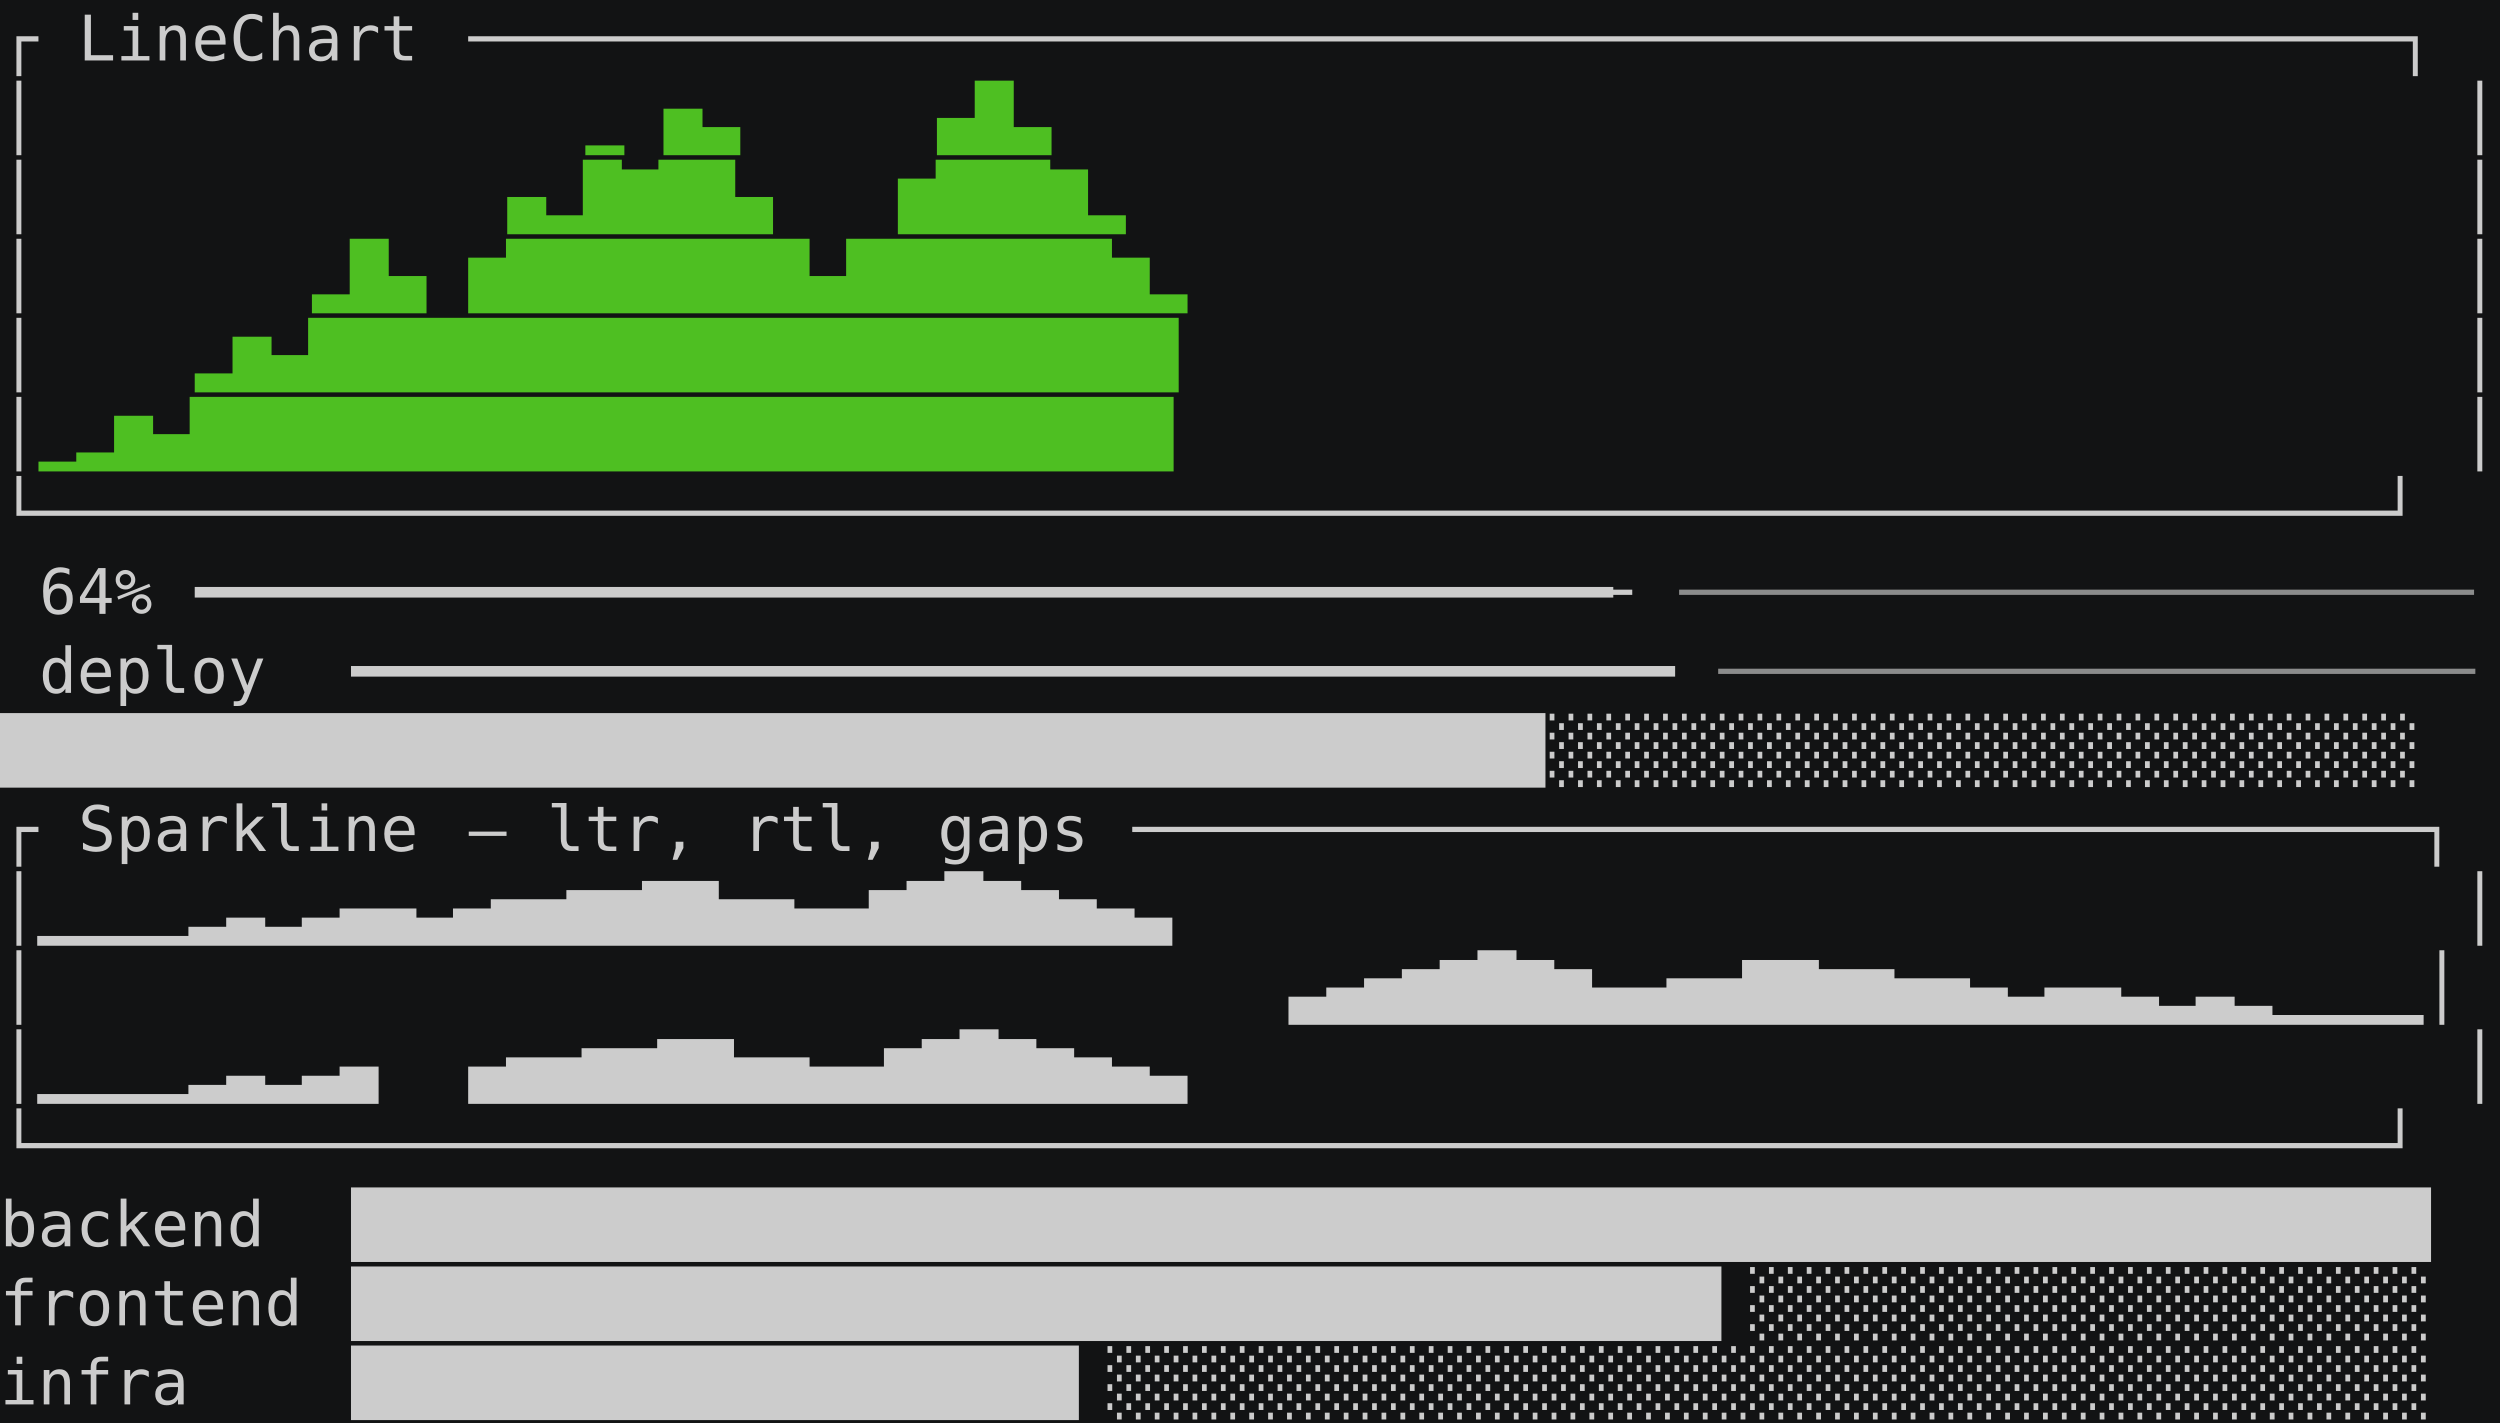
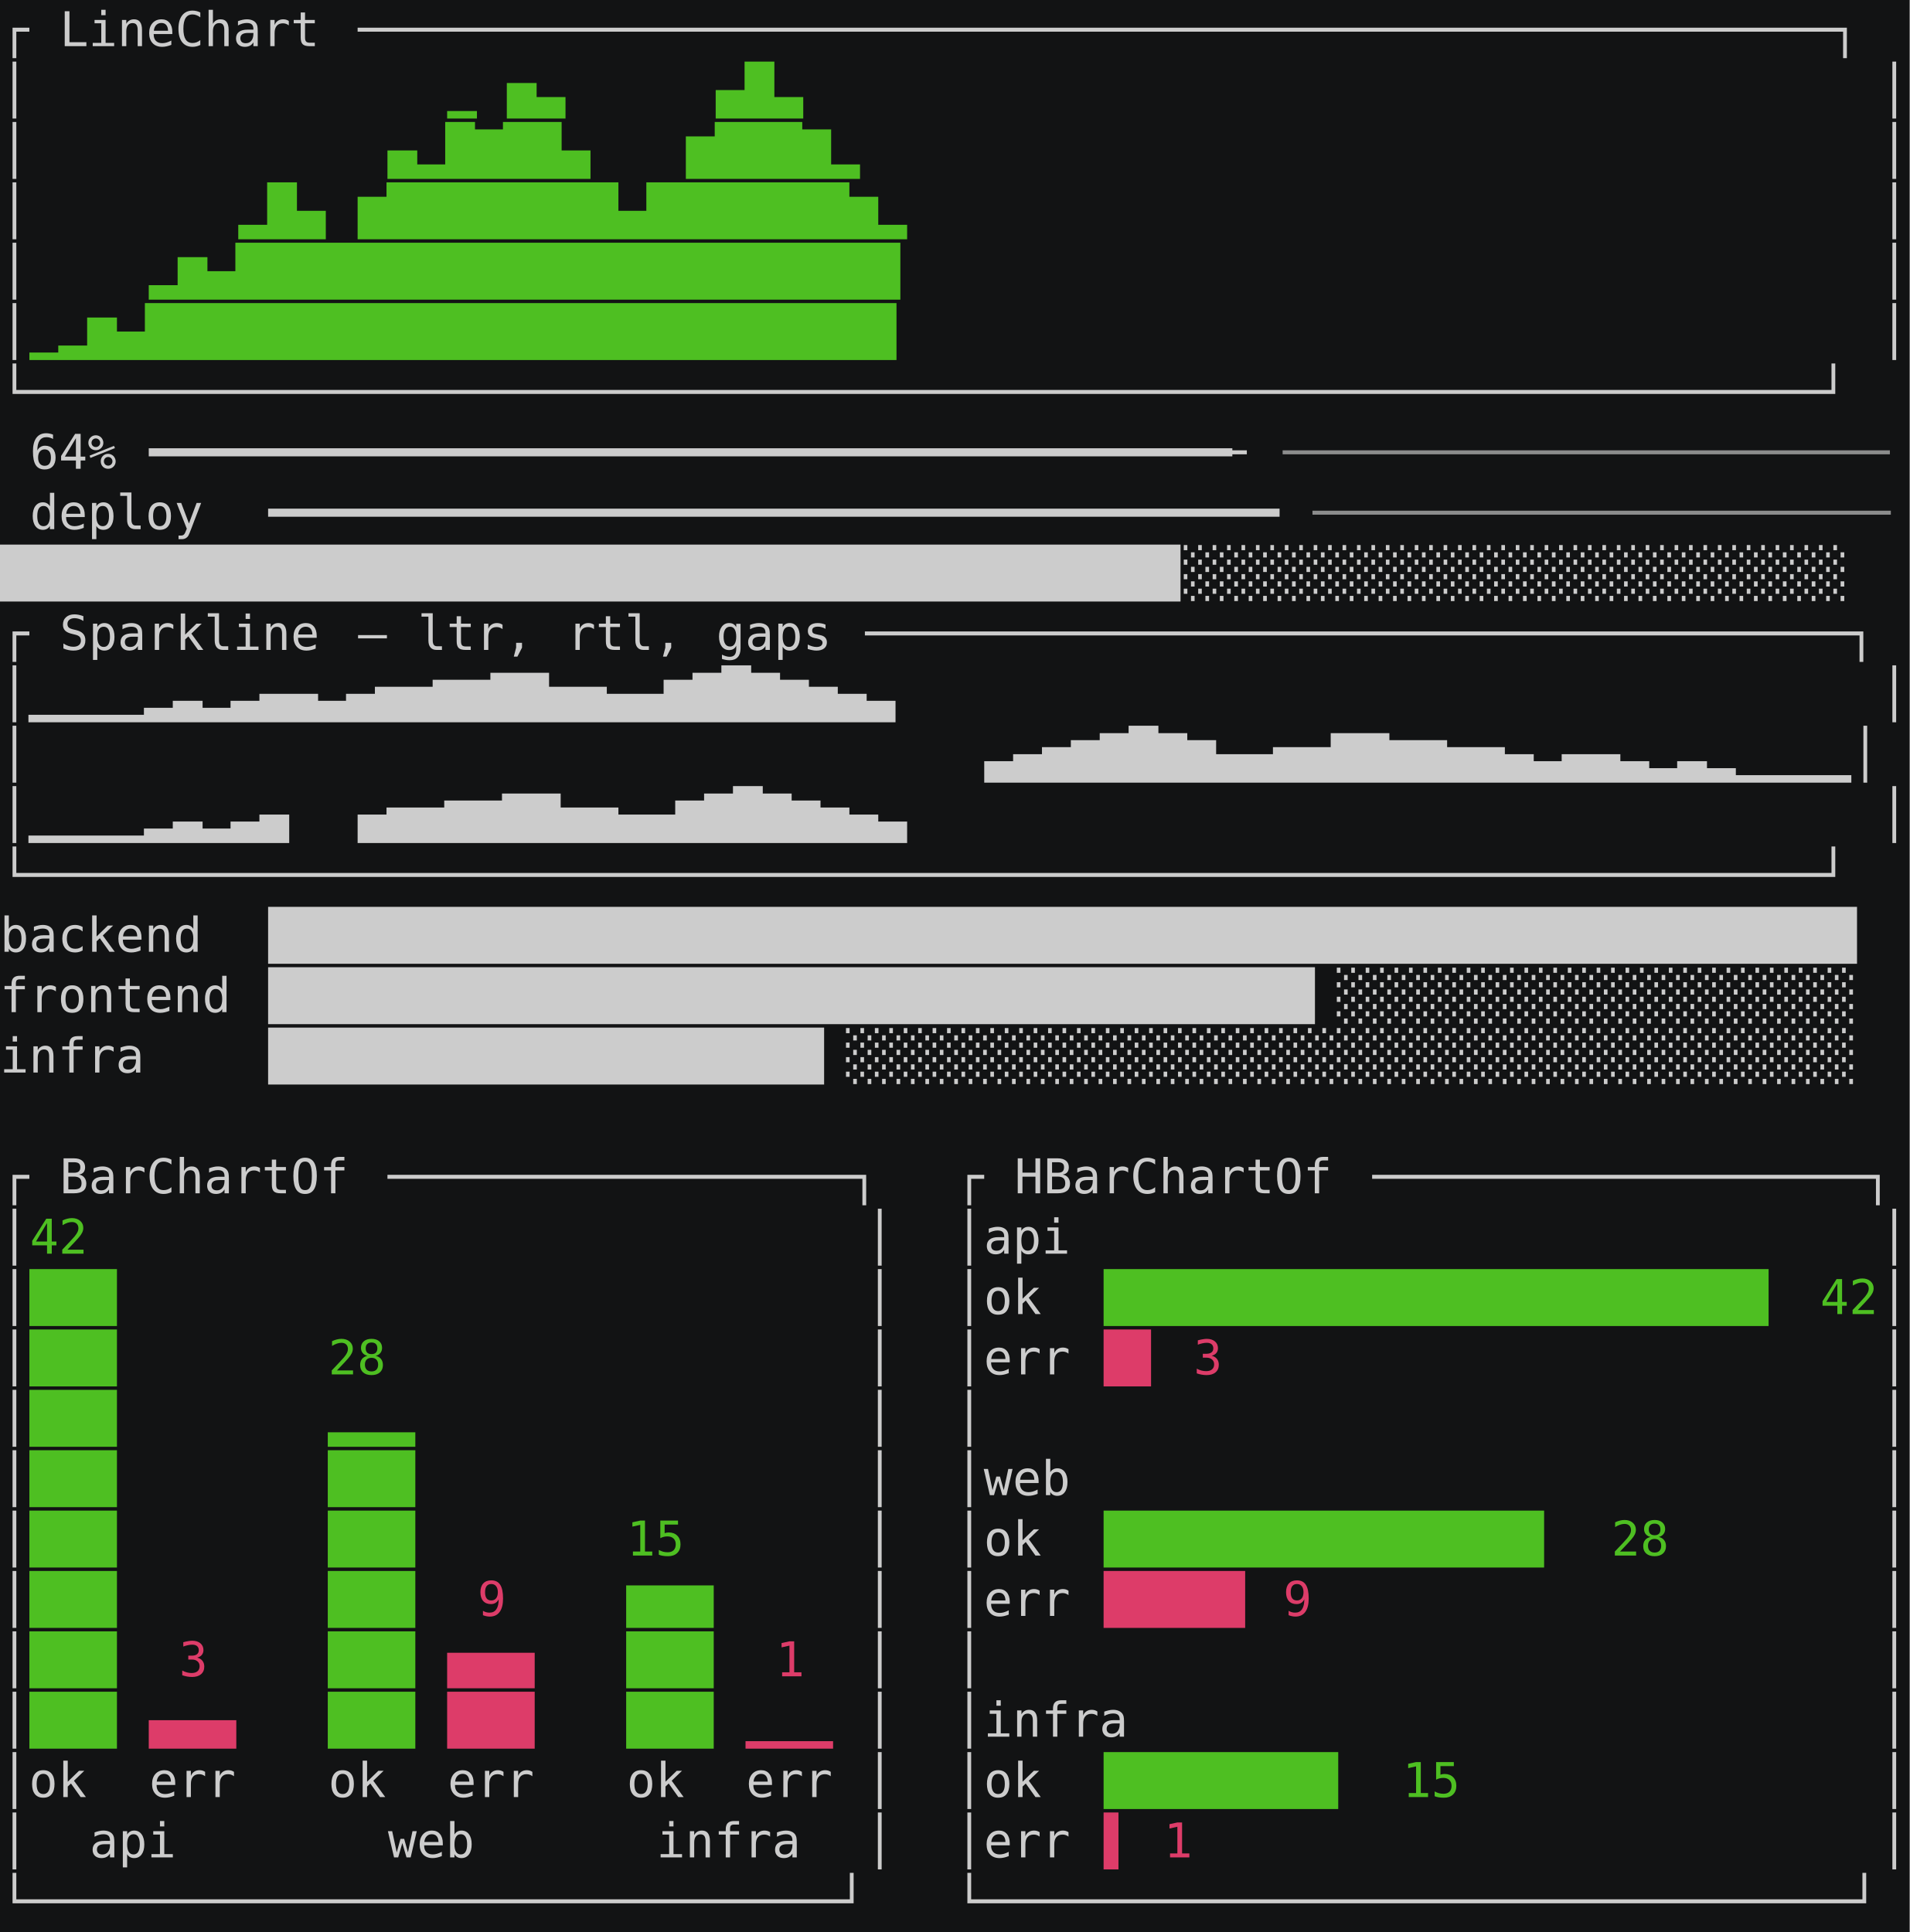
- <svg xmlns="http://www.w3.org/2000/svg" width="537.60" height="306.00" viewBox="0 0 537.60 306.00" font-family="ui-monospace, SFMono-Regular, Menlo, Consolas, monospace" font-size="13.5">
+ <svg xmlns="http://www.w3.org/2000/svg" width="537.60" height="544.00" viewBox="0 0 537.60 544.00" font-family="ui-monospace, SFMono-Regular, Menlo, Consolas, monospace" font-size="13.5">
  <rect width="100%" height="100%" fill="#121314" />
  <text x="0.00" y="13.00" fill="#cccccc" textLength="8.40" lengthAdjust="spacingAndGlyphs">┌</text>
  <text x="16.80" y="13.00" fill="#cccccc" textLength="75.60" lengthAdjust="spacingAndGlyphs">LineChart</text>
  <text x="100.80" y="13.00" fill="#cccccc" textLength="436.80" lengthAdjust="spacingAndGlyphs">───────────────────────────────────────────────────┐</text>
  <text x="0.00" y="30.00" fill="#cccccc" textLength="8.40" lengthAdjust="spacingAndGlyphs">│</text>
  <text x="126.00" y="30.00" fill="#4ebf22" textLength="8.40" lengthAdjust="spacingAndGlyphs">▁</text>
  <text x="142.80" y="30.00" fill="#4ebf22" textLength="16.80" lengthAdjust="spacingAndGlyphs">▅▃</text>
  <text x="201.60" y="30.00" fill="#4ebf22" textLength="25.20" lengthAdjust="spacingAndGlyphs">▄█▃</text>
  <text x="529.20" y="30.00" fill="#cccccc" textLength="8.40" lengthAdjust="spacingAndGlyphs">│</text>
  <text x="0.00" y="47.00" fill="#cccccc" textLength="8.40" lengthAdjust="spacingAndGlyphs">│</text>
  <text x="109.20" y="47.00" fill="#4ebf22" textLength="58.80" lengthAdjust="spacingAndGlyphs">▄▂█▇██▄</text>
  <text x="193.20" y="47.00" fill="#4ebf22" textLength="50.40" lengthAdjust="spacingAndGlyphs">▆███▇▂</text>
  <text x="529.20" y="47.00" fill="#cccccc" textLength="8.40" lengthAdjust="spacingAndGlyphs">│</text>
  <text x="0.00" y="64.00" fill="#cccccc" textLength="8.40" lengthAdjust="spacingAndGlyphs">│</text>
  <text x="67.20" y="64.00" fill="#4ebf22" textLength="25.20" lengthAdjust="spacingAndGlyphs">▂█▄</text>
  <text x="100.80" y="64.00" fill="#4ebf22" textLength="159.60" lengthAdjust="spacingAndGlyphs">▆████████▄███████▆▂</text>
  <text x="529.20" y="64.00" fill="#cccccc" textLength="8.40" lengthAdjust="spacingAndGlyphs">│</text>
  <text x="0.00" y="81.00" fill="#cccccc" textLength="8.40" lengthAdjust="spacingAndGlyphs">│</text>
  <text x="42.00" y="81.00" fill="#4ebf22" textLength="218.40" lengthAdjust="spacingAndGlyphs">▂▆▄███████████████████████</text>
  <text x="529.20" y="81.00" fill="#cccccc" textLength="8.40" lengthAdjust="spacingAndGlyphs">│</text>
  <text x="0.00" y="98.00" fill="#cccccc" textLength="8.40" lengthAdjust="spacingAndGlyphs">│</text>
  <text x="8.40" y="98.00" fill="#4ebf22" textLength="252.00" lengthAdjust="spacingAndGlyphs">▁▂▆▄██████████████████████████</text>
  <text x="529.20" y="98.00" fill="#cccccc" textLength="8.40" lengthAdjust="spacingAndGlyphs">│</text>
  <text x="0.00" y="115.00" fill="#cccccc" textLength="537.60" lengthAdjust="spacingAndGlyphs">└──────────────────────────────────────────────────────────────┘</text>
  <text x="8.40" y="132.00" fill="#cccccc" textLength="25.20" lengthAdjust="spacingAndGlyphs">64%</text>
  <text x="42.00" y="132.00" fill="#cccccc" textLength="319.20" lengthAdjust="spacingAndGlyphs">━━━━━━━━━━━━━━━━━━━━━━━━━━━━━━━━━━━━━╾</text>
  <text x="361.20" y="132.00" fill="#cccccc" textLength="176.40" lengthAdjust="spacingAndGlyphs" opacity="0.65">─────────────────────</text>
  <text x="8.40" y="149.00" fill="#cccccc" textLength="50.40" lengthAdjust="spacingAndGlyphs">deploy</text>
  <text x="75.60" y="149.00" fill="#cccccc" textLength="294.00" lengthAdjust="spacingAndGlyphs">━━━━━━━━━━━━━━━━━━━━━━━━━━━━━━━━━━━</text>
  <text x="369.60" y="149.00" fill="#cccccc" textLength="168.00" lengthAdjust="spacingAndGlyphs" opacity="0.65">────────────────────</text>
  <text x="0.00" y="166.00" fill="#cccccc" textLength="537.60" lengthAdjust="spacingAndGlyphs">████████████████████████████████████████▉░░░░░░░░░░░░░░░░░░░░░░░</text>
  <text x="0.00" y="183.00" fill="#cccccc" textLength="8.40" lengthAdjust="spacingAndGlyphs">┌</text>
  <text x="16.80" y="183.00" fill="#cccccc" textLength="75.60" lengthAdjust="spacingAndGlyphs">Sparkline</text>
  <text x="100.80" y="183.00" fill="#cccccc" textLength="8.40" lengthAdjust="spacingAndGlyphs">—</text>
  <text x="117.60" y="183.00" fill="#cccccc" textLength="33.60" lengthAdjust="spacingAndGlyphs">ltr,</text>
  <text x="159.60" y="183.00" fill="#cccccc" textLength="33.60" lengthAdjust="spacingAndGlyphs">rtl,</text>
  <text x="201.60" y="183.00" fill="#cccccc" textLength="33.60" lengthAdjust="spacingAndGlyphs">gaps</text>
  <text x="243.60" y="183.00" fill="#cccccc" textLength="294.00" lengthAdjust="spacingAndGlyphs">──────────────────────────────────┐</text>
  <text x="0.00" y="200.00" fill="#cccccc" textLength="260.40" lengthAdjust="spacingAndGlyphs">│▁▁▁▁▂▃▂▃▄▄▃▄▅▅▆▆▇▇▅▅▄▄▆▇█▇▆▅▄▃</text>
  <text x="529.20" y="200.00" fill="#cccccc" textLength="8.40" lengthAdjust="spacingAndGlyphs">│</text>
  <text x="0.00" y="217.00" fill="#cccccc" textLength="8.40" lengthAdjust="spacingAndGlyphs">│</text>
  <text x="277.20" y="217.00" fill="#cccccc" textLength="260.40" lengthAdjust="spacingAndGlyphs">▃▄▅▆▇█▇▆▄▄▅▅▇▇▆▆▅▅▄▃▄▄▃▂▃▂▁▁▁▁│</text>
  <text x="0.00" y="234.00" fill="#cccccc" textLength="84.00" lengthAdjust="spacingAndGlyphs">│▁▁▁▁▂▃▂▃▄</text>
  <text x="100.80" y="234.00" fill="#cccccc" textLength="159.60" lengthAdjust="spacingAndGlyphs">▄▅▅▆▆▇▇▅▅▄▄▆▇█▇▆▅▄▃</text>
  <text x="529.20" y="234.00" fill="#cccccc" textLength="8.40" lengthAdjust="spacingAndGlyphs">│</text>
  <text x="0.00" y="251.00" fill="#cccccc" textLength="537.60" lengthAdjust="spacingAndGlyphs">└──────────────────────────────────────────────────────────────┘</text>
  <text x="0.00" y="268.00" fill="#cccccc" textLength="58.80" lengthAdjust="spacingAndGlyphs">backend</text>
  <text x="75.60" y="268.00" fill="#cccccc" textLength="462.00" lengthAdjust="spacingAndGlyphs">███████████████████████████████████████████████████████</text>
  <text x="0.00" y="285.00" fill="#cccccc" textLength="67.20" lengthAdjust="spacingAndGlyphs">frontend</text>
  <text x="75.60" y="285.00" fill="#cccccc" textLength="462.00" lengthAdjust="spacingAndGlyphs">████████████████████████████████████▎░░░░░░░░░░░░░░░░░░</text>
  <text x="0.00" y="302.00" fill="#cccccc" textLength="42.00" lengthAdjust="spacingAndGlyphs">infra</text>
  <text x="75.60" y="302.00" fill="#cccccc" textLength="462.00" lengthAdjust="spacingAndGlyphs">███████████████████▎░░░░░░░░░░░░░░░░░░░░░░░░░░░░░░░░░░░</text>
+   <text x="0.00" y="336.00" fill="#cccccc" textLength="8.40" lengthAdjust="spacingAndGlyphs">┌</text>
+   <text x="16.80" y="336.00" fill="#cccccc" textLength="84.00" lengthAdjust="spacingAndGlyphs">BarChartOf</text>
+   <text x="109.20" y="336.00" fill="#cccccc" textLength="142.80" lengthAdjust="spacingAndGlyphs">────────────────┐</text>
+   <text x="268.80" y="336.00" fill="#cccccc" textLength="8.40" lengthAdjust="spacingAndGlyphs">┌</text>
+   <text x="285.60" y="336.00" fill="#cccccc" textLength="92.40" lengthAdjust="spacingAndGlyphs">HBarChartOf</text>
+   <text x="386.40" y="336.00" fill="#cccccc" textLength="151.20" lengthAdjust="spacingAndGlyphs">─────────────────┐</text>
+   <text x="0.00" y="353.00" fill="#cccccc" textLength="8.40" lengthAdjust="spacingAndGlyphs">│</text>
+   <text x="8.40" y="353.00" fill="#4ebf22" textLength="16.80" lengthAdjust="spacingAndGlyphs">42</text>
+   <text x="243.60" y="353.00" fill="#cccccc" textLength="8.40" lengthAdjust="spacingAndGlyphs">│</text>
+   <text x="268.80" y="353.00" fill="#cccccc" textLength="33.60" lengthAdjust="spacingAndGlyphs">│api</text>
+   <text x="529.20" y="353.00" fill="#cccccc" textLength="8.40" lengthAdjust="spacingAndGlyphs">│</text>
+   <text x="0.00" y="370.00" fill="#cccccc" textLength="8.40" lengthAdjust="spacingAndGlyphs">│</text>
+   <text x="8.40" y="370.00" fill="#4ebf22" textLength="25.20" lengthAdjust="spacingAndGlyphs">███</text>
+   <text x="243.60" y="370.00" fill="#cccccc" textLength="8.40" lengthAdjust="spacingAndGlyphs">│</text>
+   <text x="268.80" y="370.00" fill="#cccccc" textLength="25.20" lengthAdjust="spacingAndGlyphs">│ok</text>
+   <text x="310.80" y="370.00" fill="#4ebf22" textLength="193.20" lengthAdjust="spacingAndGlyphs">███████████████████████</text>
+   <text x="512.40" y="370.00" fill="#4ebf22" textLength="16.80" lengthAdjust="spacingAndGlyphs">42</text>
+   <text x="529.20" y="370.00" fill="#cccccc" textLength="8.40" lengthAdjust="spacingAndGlyphs">│</text>
+   <text x="0.00" y="387.00" fill="#cccccc" textLength="8.40" lengthAdjust="spacingAndGlyphs">│</text>
+   <text x="8.40" y="387.00" fill="#4ebf22" textLength="25.20" lengthAdjust="spacingAndGlyphs">███</text>
+   <text x="92.40" y="387.00" fill="#4ebf22" textLength="16.80" lengthAdjust="spacingAndGlyphs">28</text>
+   <text x="243.60" y="387.00" fill="#cccccc" textLength="8.40" lengthAdjust="spacingAndGlyphs">│</text>
+   <text x="268.80" y="387.00" fill="#cccccc" textLength="33.60" lengthAdjust="spacingAndGlyphs">│err</text>
+   <text x="310.80" y="387.00" fill="#dd3c69" textLength="16.80" lengthAdjust="spacingAndGlyphs">█▋</text>
+   <text x="336.00" y="387.00" fill="#dd3c69" textLength="8.40" lengthAdjust="spacingAndGlyphs">3</text>
+   <text x="529.20" y="387.00" fill="#cccccc" textLength="8.40" lengthAdjust="spacingAndGlyphs">│</text>
+   <text x="0.00" y="404.00" fill="#cccccc" textLength="8.40" lengthAdjust="spacingAndGlyphs">│</text>
+   <text x="8.40" y="404.00" fill="#4ebf22" textLength="25.20" lengthAdjust="spacingAndGlyphs">███</text>
+   <text x="92.40" y="404.00" fill="#4ebf22" textLength="25.20" lengthAdjust="spacingAndGlyphs">▂▂▂</text>
+   <text x="243.60" y="404.00" fill="#cccccc" textLength="8.40" lengthAdjust="spacingAndGlyphs">│</text>
+   <text x="268.80" y="404.00" fill="#cccccc" textLength="8.40" lengthAdjust="spacingAndGlyphs">│</text>
+   <text x="529.20" y="404.00" fill="#cccccc" textLength="8.40" lengthAdjust="spacingAndGlyphs">│</text>
+   <text x="0.00" y="421.00" fill="#cccccc" textLength="8.40" lengthAdjust="spacingAndGlyphs">│</text>
+   <text x="8.40" y="421.00" fill="#4ebf22" textLength="25.20" lengthAdjust="spacingAndGlyphs">███</text>
+   <text x="92.40" y="421.00" fill="#4ebf22" textLength="25.20" lengthAdjust="spacingAndGlyphs">███</text>
+   <text x="243.60" y="421.00" fill="#cccccc" textLength="8.40" lengthAdjust="spacingAndGlyphs">│</text>
+   <text x="268.80" y="421.00" fill="#cccccc" textLength="33.60" lengthAdjust="spacingAndGlyphs">│web</text>
+   <text x="529.20" y="421.00" fill="#cccccc" textLength="8.40" lengthAdjust="spacingAndGlyphs">│</text>
+   <text x="0.00" y="438.00" fill="#cccccc" textLength="8.40" lengthAdjust="spacingAndGlyphs">│</text>
+   <text x="8.40" y="438.00" fill="#4ebf22" textLength="25.20" lengthAdjust="spacingAndGlyphs">███</text>
+   <text x="92.40" y="438.00" fill="#4ebf22" textLength="25.20" lengthAdjust="spacingAndGlyphs">███</text>
+   <text x="176.40" y="438.00" fill="#4ebf22" textLength="16.80" lengthAdjust="spacingAndGlyphs">15</text>
+   <text x="243.60" y="438.00" fill="#cccccc" textLength="8.40" lengthAdjust="spacingAndGlyphs">│</text>
+   <text x="268.80" y="438.00" fill="#cccccc" textLength="25.20" lengthAdjust="spacingAndGlyphs">│ok</text>
+   <text x="310.80" y="438.00" fill="#4ebf22" textLength="134.40" lengthAdjust="spacingAndGlyphs">███████████████▎</text>
+   <text x="453.60" y="438.00" fill="#4ebf22" textLength="16.80" lengthAdjust="spacingAndGlyphs">28</text>
+   <text x="529.20" y="438.00" fill="#cccccc" textLength="8.40" lengthAdjust="spacingAndGlyphs">│</text>
+   <text x="0.00" y="455.00" fill="#cccccc" textLength="8.40" lengthAdjust="spacingAndGlyphs">│</text>
+   <text x="8.40" y="455.00" fill="#4ebf22" textLength="25.20" lengthAdjust="spacingAndGlyphs">███</text>
+   <text x="92.40" y="455.00" fill="#4ebf22" textLength="25.20" lengthAdjust="spacingAndGlyphs">███</text>
+   <text x="134.40" y="455.00" fill="#dd3c69" textLength="8.40" lengthAdjust="spacingAndGlyphs">9</text>
+   <text x="176.40" y="455.00" fill="#4ebf22" textLength="25.20" lengthAdjust="spacingAndGlyphs">▆▆▆</text>
+   <text x="243.60" y="455.00" fill="#cccccc" textLength="8.40" lengthAdjust="spacingAndGlyphs">│</text>
+   <text x="268.80" y="455.00" fill="#cccccc" textLength="33.60" lengthAdjust="spacingAndGlyphs">│err</text>
+   <text x="310.80" y="455.00" fill="#dd3c69" textLength="42.00" lengthAdjust="spacingAndGlyphs">████▉</text>
+   <text x="361.20" y="455.00" fill="#dd3c69" textLength="8.40" lengthAdjust="spacingAndGlyphs">9</text>
+   <text x="529.20" y="455.00" fill="#cccccc" textLength="8.40" lengthAdjust="spacingAndGlyphs">│</text>
+   <text x="0.00" y="472.00" fill="#cccccc" textLength="8.40" lengthAdjust="spacingAndGlyphs">│</text>
+   <text x="8.40" y="472.00" fill="#4ebf22" textLength="25.20" lengthAdjust="spacingAndGlyphs">███</text>
+   <text x="50.40" y="472.00" fill="#dd3c69" textLength="8.40" lengthAdjust="spacingAndGlyphs">3</text>
+   <text x="92.40" y="472.00" fill="#4ebf22" textLength="25.20" lengthAdjust="spacingAndGlyphs">███</text>
+   <text x="126.00" y="472.00" fill="#dd3c69" textLength="25.20" lengthAdjust="spacingAndGlyphs">▅▅▅</text>
+   <text x="176.40" y="472.00" fill="#4ebf22" textLength="25.20" lengthAdjust="spacingAndGlyphs">███</text>
+   <text x="218.40" y="472.00" fill="#dd3c69" textLength="8.40" lengthAdjust="spacingAndGlyphs">1</text>
+   <text x="243.60" y="472.00" fill="#cccccc" textLength="8.40" lengthAdjust="spacingAndGlyphs">│</text>
+   <text x="268.80" y="472.00" fill="#cccccc" textLength="8.40" lengthAdjust="spacingAndGlyphs">│</text>
+   <text x="529.20" y="472.00" fill="#cccccc" textLength="8.40" lengthAdjust="spacingAndGlyphs">│</text>
+   <text x="0.00" y="489.00" fill="#cccccc" textLength="8.40" lengthAdjust="spacingAndGlyphs">│</text>
+   <text x="8.40" y="489.00" fill="#4ebf22" textLength="25.20" lengthAdjust="spacingAndGlyphs">███</text>
+   <text x="42.00" y="489.00" fill="#dd3c69" textLength="25.20" lengthAdjust="spacingAndGlyphs">▄▄▄</text>
+   <text x="92.40" y="489.00" fill="#4ebf22" textLength="25.20" lengthAdjust="spacingAndGlyphs">███</text>
+   <text x="126.00" y="489.00" fill="#dd3c69" textLength="25.20" lengthAdjust="spacingAndGlyphs">███</text>
+   <text x="176.40" y="489.00" fill="#4ebf22" textLength="25.20" lengthAdjust="spacingAndGlyphs">███</text>
+   <text x="210.00" y="489.00" fill="#dd3c69" textLength="25.20" lengthAdjust="spacingAndGlyphs">▁▁▁</text>
+   <text x="243.60" y="489.00" fill="#cccccc" textLength="8.40" lengthAdjust="spacingAndGlyphs">│</text>
+   <text x="268.80" y="489.00" fill="#cccccc" textLength="50.40" lengthAdjust="spacingAndGlyphs">│infra</text>
+   <text x="529.20" y="489.00" fill="#cccccc" textLength="8.40" lengthAdjust="spacingAndGlyphs">│</text>
+   <text x="0.00" y="506.00" fill="#cccccc" textLength="25.20" lengthAdjust="spacingAndGlyphs">│ok</text>
+   <text x="42.00" y="506.00" fill="#cccccc" textLength="25.20" lengthAdjust="spacingAndGlyphs">err</text>
+   <text x="92.40" y="506.00" fill="#cccccc" textLength="16.80" lengthAdjust="spacingAndGlyphs">ok</text>
+   <text x="126.00" y="506.00" fill="#cccccc" textLength="25.20" lengthAdjust="spacingAndGlyphs">err</text>
+   <text x="176.40" y="506.00" fill="#cccccc" textLength="16.80" lengthAdjust="spacingAndGlyphs">ok</text>
+   <text x="210.00" y="506.00" fill="#cccccc" textLength="25.20" lengthAdjust="spacingAndGlyphs">err</text>
+   <text x="243.60" y="506.00" fill="#cccccc" textLength="8.40" lengthAdjust="spacingAndGlyphs">│</text>
+   <text x="268.80" y="506.00" fill="#cccccc" textLength="25.20" lengthAdjust="spacingAndGlyphs">│ok</text>
+   <text x="310.80" y="506.00" fill="#4ebf22" textLength="75.60" lengthAdjust="spacingAndGlyphs">████████▏</text>
+   <text x="394.80" y="506.00" fill="#4ebf22" textLength="16.80" lengthAdjust="spacingAndGlyphs">15</text>
+   <text x="529.20" y="506.00" fill="#cccccc" textLength="8.40" lengthAdjust="spacingAndGlyphs">│</text>
+   <text x="0.00" y="523.00" fill="#cccccc" textLength="8.40" lengthAdjust="spacingAndGlyphs">│</text>
+   <text x="25.20" y="523.00" fill="#cccccc" textLength="25.20" lengthAdjust="spacingAndGlyphs">api</text>
+   <text x="109.20" y="523.00" fill="#cccccc" textLength="25.20" lengthAdjust="spacingAndGlyphs">web</text>
+   <text x="184.80" y="523.00" fill="#cccccc" textLength="42.00" lengthAdjust="spacingAndGlyphs">infra</text>
+   <text x="243.60" y="523.00" fill="#cccccc" textLength="8.40" lengthAdjust="spacingAndGlyphs">│</text>
+   <text x="268.80" y="523.00" fill="#cccccc" textLength="33.60" lengthAdjust="spacingAndGlyphs">│err</text>
+   <text x="310.80" y="523.00" fill="#dd3c69" textLength="8.40" lengthAdjust="spacingAndGlyphs">▌</text>
+   <text x="327.60" y="523.00" fill="#dd3c69" textLength="8.40" lengthAdjust="spacingAndGlyphs">1</text>
+   <text x="529.20" y="523.00" fill="#cccccc" textLength="8.40" lengthAdjust="spacingAndGlyphs">│</text>
+   <text x="0.00" y="540.00" fill="#cccccc" textLength="252.00" lengthAdjust="spacingAndGlyphs">└────────────────────────────┘</text>
+   <text x="268.80" y="540.00" fill="#cccccc" textLength="268.80" lengthAdjust="spacingAndGlyphs">└──────────────────────────────┘</text>
</svg>
